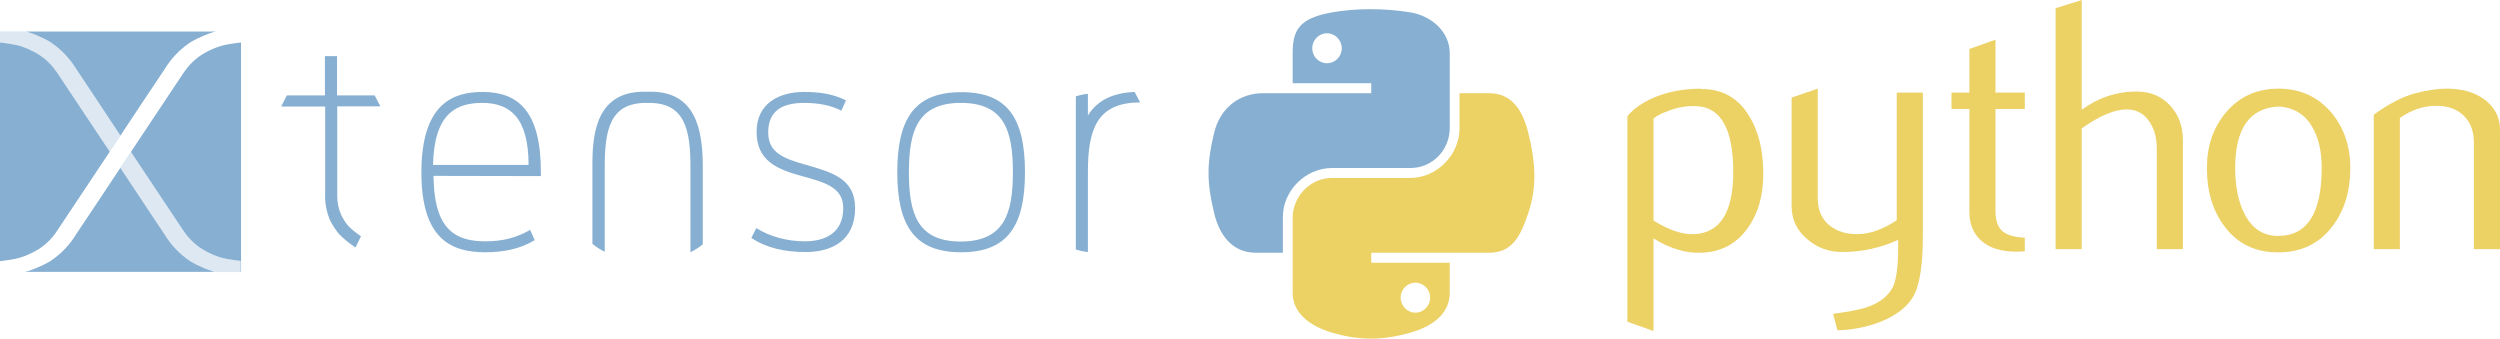
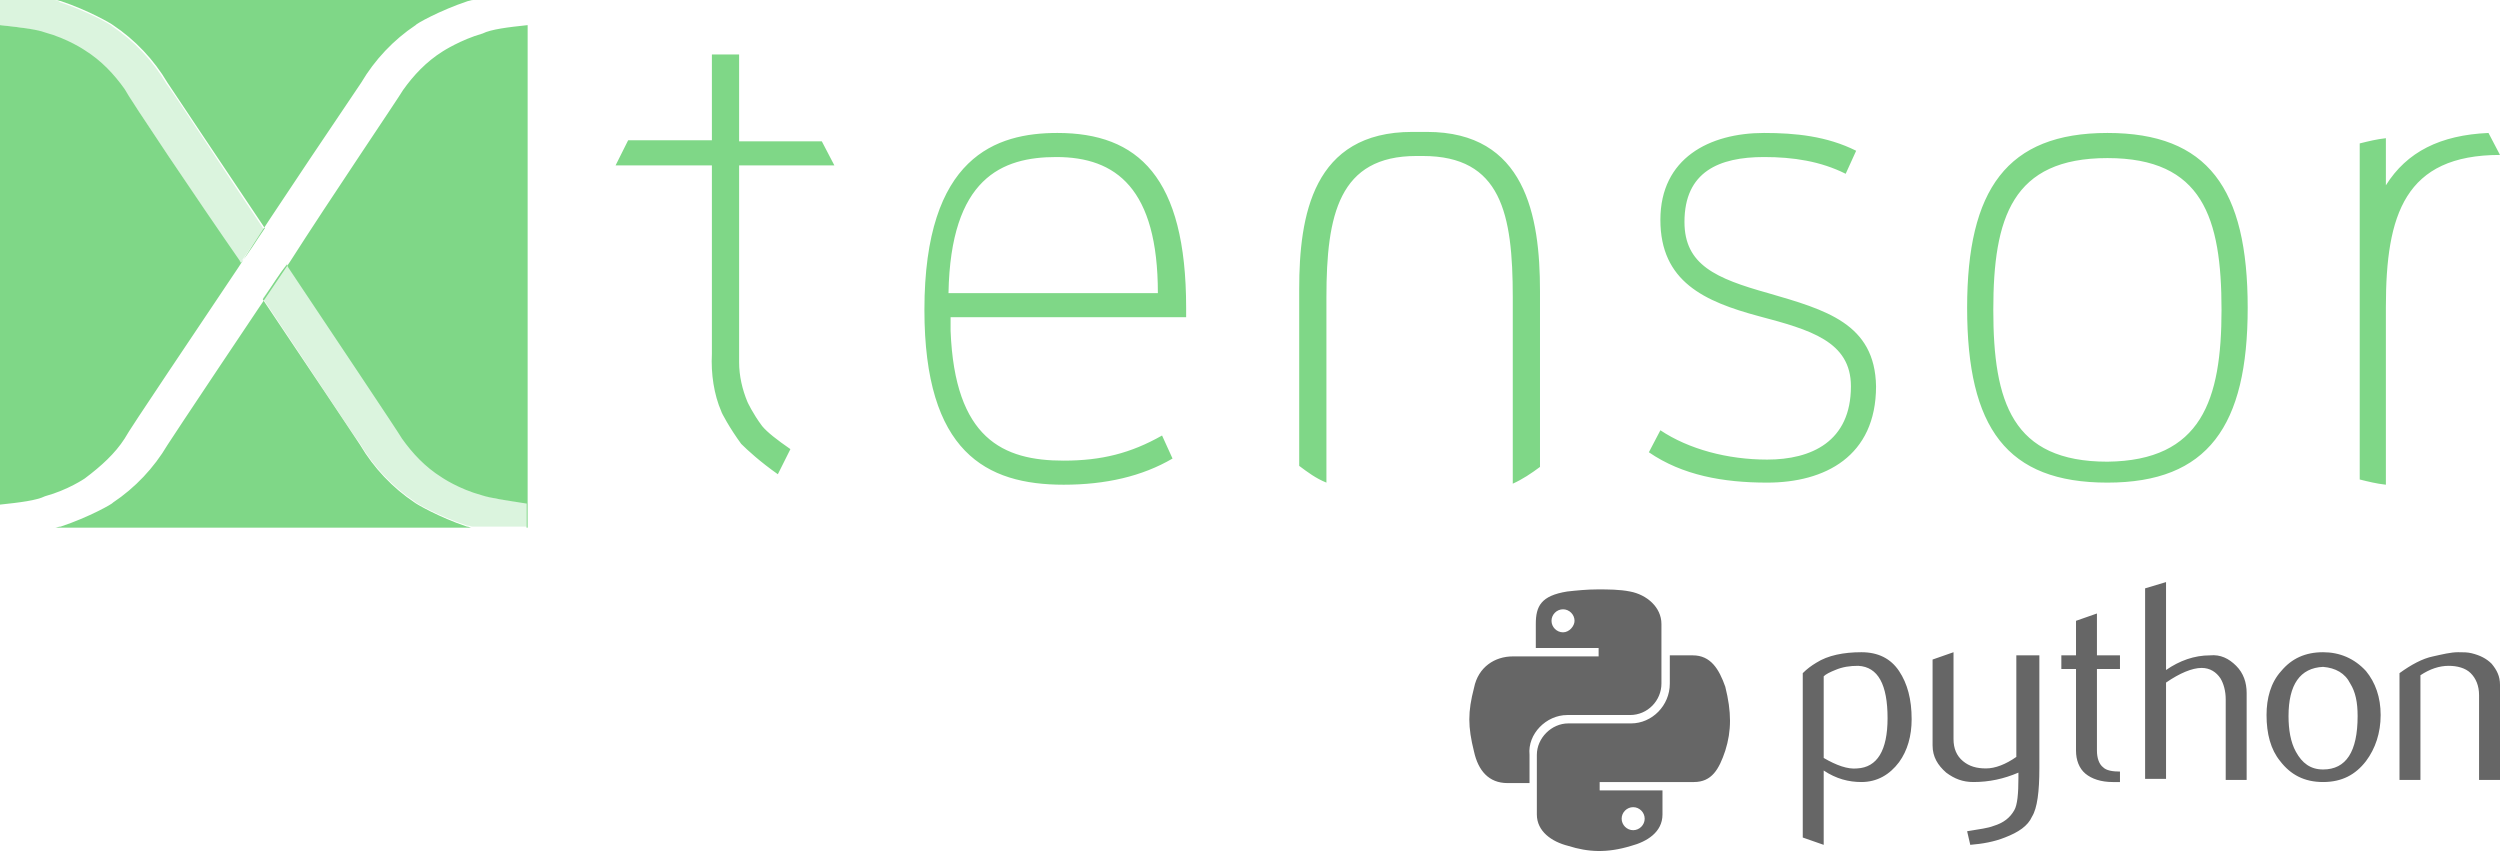
- <svg xmlns="http://www.w3.org/2000/svg" xmlns:xlink="http://www.w3.org/1999/xlink" version="1.1" id="Calque_1" x="0px" y="0px" viewBox="0 0 1096.367 148.495" xml:space="preserve" width="1096.367" height="148.495">
-   <defs id="defs11">
-     <radialGradient cx="61.519" cy="132.286" r="29.037" fx="61.519" fy="132.286" id="radialGradient1480" xlink:href="#linearGradient2795" gradientUnits="userSpaceOnUse" gradientTransform="matrix(2.2482417e-8,-0.3084284,1.355673,4.8736626e-7,412.4108,172.8244)" />
-     <linearGradient id="linearGradient2795">
-       <stop style="stop-color:#b8b8b8;stop-opacity:0.498" offset="0" id="stop2797" />
-       <stop style="stop-color:#7f7f7f;stop-opacity:0" offset="1" id="stop2799" />
-     </linearGradient>
-     <linearGradient x1="150.961" y1="192.352" x2="112.031" y2="137.273" id="linearGradient1475" xlink:href="#linearGradient4671" gradientUnits="userSpaceOnUse" gradientTransform="matrix(0.7230916,0,0,0.7300727,510.7304,-11.01198)" />
-     <linearGradient id="linearGradient4671">
-       <stop style="stop-color:#ffd43b;stop-opacity:1" offset="0" id="stop4673" />
-       <stop style="stop-color:#ffe873;stop-opacity:1" offset="1" id="stop4675" />
-     </linearGradient>
-     <linearGradient x1="26.649" y1="20.604" x2="135.665" y2="114.398" id="linearGradient1478" xlink:href="#linearGradient4689" gradientUnits="userSpaceOnUse" gradientTransform="matrix(0.7230916,0,0,0.7300727,510.7304,-11.01198)" />
-     <linearGradient id="linearGradient4689">
-       <stop style="stop-color:#5a9fd4;stop-opacity:1" offset="0" id="stop4691" />
-       <stop style="stop-color:#306998;stop-opacity:1" offset="1" id="stop4693" />
-     </linearGradient>
-   </defs>
-   <style type="text/css" id="style3">
- 	.st0{fill:#7DDB85;}
- 	.st1{fill:#D8F8D7;}
+ <svg xmlns="http://www.w3.org/2000/svg" version="1.1" id="Calque_1" x="0px" y="0px" viewBox="0 0 238.8 81.3" width="710.714" height="241.964" style="enable-background:new 0 0 238.8 81.3;">
+   <style type="text/css">
+ 	.st0{fill:#666666;}
+ 	.st1{fill:#7FD787;}
+ 	.st2{opacity:0.28;fill:#7FD787;enable-background:new    ;}
</style>
-   <path style="fill:#86afd2;fill-opacity:1" d="M 11.33 13.826 C 11.628 13.893 11.932 13.96 12.199 14.027 C 17.799 15.827 22.4 18.527 22.5 18.727 C 26.9 21.727 30.6 25.627 33.4 30.227 C 34.4 31.627 45.101 47.828 52.801 59.428 C 51.001 62.128 49.4 64.627 48.1 66.527 C 48 66.327 47.901 66.227 47.801 66.027 C 39.901 54.127 25.9 33.127 24.9 31.627 C 22.9 28.727 20.3 26.028 17 23.928 C 17 23.928 13.5 21.627 9 20.227 C 7.2 19.627 4.1 19.127 0 18.627 L 0 114.527 C 4.1 114.027 7.2 113.528 9 112.928 C 13.5 111.528 17 109.227 17 109.227 C 20.4 107.027 23 104.328 24.9 101.428 C 25.9 99.928 39.901 78.927 47.801 67.027 C 54.401 57.027 70.999 32.026 72.199 30.326 C 74.999 25.726 78.7 21.826 83.1 18.826 C 83.2 18.626 87.8 15.927 93.4 14.127 L 94.6 13.826 L 11.33 13.826 z M 105.699 18.627 C 101.599 19.127 98.499 19.627 96.699 20.227 C 91.999 21.627 88.6 23.928 88.6 23.928 C 85.3 26.028 82.699 28.727 80.699 31.627 C 79.699 33.127 65.701 54.127 57.801 66.027 C 51.201 76.027 34.6 101.027 33.4 102.727 C 30.6 107.327 26.9 111.227 22.5 114.227 C 22.4 114.427 17.799 117.128 12.199 118.928 L 11 119.227 L 94.199 119.227 L 93.4 119.027 C 87.8 117.227 83.2 114.526 83.1 114.326 C 78.7 111.326 74.999 107.426 72.199 102.826 C 71.199 101.426 60.501 85.227 52.801 73.627 C 54.601 70.927 56.2 68.427 57.5 66.527 C 57.6 66.727 57.699 66.827 57.699 67.027 C 65.599 78.927 79.6 99.928 80.6 101.428 C 82.6 104.328 85.2 107.027 88.5 109.127 C 88.5 109.127 92 111.426 96.5 112.826 C 98.3 113.426 101.4 113.928 105.5 114.428 L 105.5 119.227 L 105.699 119.227 L 105.699 18.627 z M 142.5 24.627 L 142.5 41.826 L 125.801 41.826 L 123.301 46.727 L 142.6 46.727 L 142.6 84.428 C 142.4 88.528 143.1 92.527 144.5 96.027 C 144.5 96.227 146.1 99.527 148.6 102.527 C 149.9 103.927 152.4 106.227 155.9 108.527 L 158.301 103.627 C 155.601 101.727 153.699 100.127 152.699 99.027 C 150.599 96.627 149.5 93.928 149.5 93.928 C 148.4 91.428 147.9 88.628 147.9 85.928 L 147.9 46.627 L 166.801 46.627 L 164.301 41.826 L 147.801 41.826 L 147.801 24.627 L 142.5 24.627 z M 282.4 40.227 C 262.5 40.227 259.801 56.927 259.801 71.627 L 259.801 106.928 C 261.401 108.328 263.299 109.428 265.199 110.428 L 265.199 73.326 C 265.199 56.726 267.601 45.127 283.301 45.127 L 284.699 45.127 C 300.299 45.127 302.801 56.726 302.801 73.326 L 302.801 110.627 C 304.701 109.627 306.599 108.527 308.199 107.127 L 308.199 71.826 C 307.999 56.926 305.1 40.227 285.4 40.227 L 282.4 40.227 z M 211.6 40.326 C 199.3 40.326 184.801 44.827 184.801 75.627 C 184.801 104.227 197.299 110.627 212.699 110.627 C 220.999 110.627 228.2 109.126 234.5 105.326 L 232.5 100.826 C 226.2 104.426 220.201 105.826 212.801 105.826 C 200.601 105.826 190.999 101.426 190.199 79.826 L 190.1 77.127 L 237.1 77.227 L 237.199 77.326 L 237.199 75.527 C 237.199 49.027 227.5 40.326 211.6 40.326 z M 352.6 40.326 C 341.8 40.326 331.801 45.226 331.801 57.826 C 331.801 70.426 340.7 74.227 351.4 77.127 C 361.5 79.927 369.801 82.027 369.801 91.227 C 369.801 102.227 361.8 105.826 353 105.826 C 345.1 105.826 337.499 103.727 331.699 100.027 L 329.5 104.326 C 336.2 108.826 344.401 110.527 353.301 110.527 C 364.901 110.527 375 105.427 375 91.227 C 375 78.527 365.2 75.626 353.6 72.326 C 343.1 69.426 336.9 66.727 336.9 58.027 C 336.9 48.027 343.799 45.127 352.699 45.127 C 358.499 45.127 364.1 46.027 369 48.527 L 371 44.027 C 365.1 41.027 358.8 40.326 352.6 40.326 z M 497.6 40.326 C 487.8 40.726 481.2 44.127 477.1 50.627 L 477.1 41.127 C 475.2 41.327 473.501 41.727 471.801 42.227 L 471.801 109.428 C 473.401 109.928 475.2 110.327 477.1 110.527 L 477.1 75.727 L 477.1 75.326 C 477.1 57.026 480.9 44.928 499.9 44.928 L 500 44.928 L 497.6 40.326 z M 421.5 40.428 C 401.4 40.428 393.5 51.627 393.5 75.527 C 393.5 99.427 401.4 110.627 421.5 110.627 C 441.6 110.627 449.5 99.427 449.5 75.527 C 449.5 51.527 441.6 40.328 421.5 40.428 z M 211.5 45.127 C 223.6 45.127 231.801 51.526 231.801 72.326 L 189.9 72.326 C 190.4 49.326 200.5 45.127 211.5 45.127 z M 421.4 45.127 C 440.4 45.127 444.199 57.227 444.199 75.527 C 444.199 93.727 440.4 105.828 421.4 105.928 C 402.4 105.928 398.6 93.827 398.6 75.527 C 398.6 57.227 402.5 45.127 421.4 45.127 z M 166.801 46.727 L 166.9 46.928 L 166.9 46.727 L 166.801 46.727 z " id="path5" />
-   <path id="path46" style="fill:#ecd164;fill-opacity:1" d="m 760.115,75.412 c 0,-18.718 -5.337,-28.328 -16.012,-28.854 -4.247,-0.2 -8.394,0.476 -12.429,2.042 -3.22,1.153 -5.387,2.293 -6.528,3.445 l 0,44.678 c 6.828,4.285 12.892,6.277 18.179,5.964 11.188,-0.739 16.789,-9.823 16.789,-27.275 z m 13.168,0.777 c 0,9.509 -2.23,17.403 -6.716,23.68 -4.999,7.104 -11.928,10.762 -20.786,10.963 -6.678,0.213 -13.556,-1.879 -20.635,-6.264 l 0,40.606 -11.451,-4.084 0,-90.133 c 1.879,-2.305 4.297,-4.285 7.229,-5.964 6.816,-3.972 15.097,-6.014 24.845,-6.114 l 0.163,0.163 c 8.908,-0.113 15.774,3.546 20.598,10.963 4.498,6.803 6.753,15.523 6.753,26.185 z" />
-   <path id="path48" style="fill:#ecd164;fill-opacity:1" d="m 843.27,102.837 c 0,12.754 -1.278,21.587 -3.834,26.499 -2.568,4.911 -7.455,8.833 -14.671,11.752 -5.851,2.305 -12.178,3.558 -18.969,3.771 l -1.892,-7.217 c 6.903,-0.94 11.765,-1.879 14.584,-2.819 5.55,-1.879 9.359,-4.761 11.451,-8.62 1.679,-3.145 2.506,-9.146 2.506,-18.029 l 0,-2.982 c -7.831,3.558 -16.037,5.325 -24.619,5.325 -5.638,0 -10.612,-1.767 -14.897,-5.325 -4.811,-3.871 -7.217,-8.783 -7.217,-14.734 l 0,-47.66 11.451,-3.922 0,47.973 c 0,5.124 1.654,9.071 4.961,11.84 3.308,2.769 7.593,4.097 12.842,3.997 5.25,-0.113 10.875,-2.142 16.851,-6.114 l 0,-55.967 11.451,0 0,62.231 z" />
-   <path id="path50" style="fill:#ecd164;fill-opacity:1" d="m 887.973,110.204 c -1.366,0.113 -2.619,0.163 -3.771,0.163 -6.477,0 -11.527,-1.541 -15.135,-4.636 -3.596,-3.095 -5.4,-7.367 -5.4,-12.817 l 0,-45.104 -7.843,0 0,-7.204 7.843,0 0,-19.132 11.439,-4.072 0,23.204 12.867,0 0,7.204 -12.867,0 0,44.791 c 0,4.297 1.153,7.342 3.458,9.121 1.98,1.466 5.124,2.305 9.409,2.518 l 0,5.964 z" />
-   <path id="path52" style="fill:#ecd164;fill-opacity:1" d="m 957.308,109.265 -11.451,0 0,-44.202 c 0,-4.498 -1.052,-8.369 -3.145,-11.602 -2.418,-3.658 -5.776,-5.488 -10.086,-5.488 -5.25,0 -11.815,2.769 -19.695,8.307 l 0,52.985 -11.451,0 0,-105.656 L 912.931,0 l 0,48.124 c 7.317,-5.325 15.31,-7.993 23.993,-7.993 6.064,0 10.975,2.042 14.734,6.114 3.771,4.072 5.651,9.146 5.651,15.21 l 0,47.81 0,0 z" />
-   <path id="path54" style="fill:#ecd164;fill-opacity:1" d="m 1018.174,73.607 c 0,-7.192 -1.366,-13.13 -4.084,-17.829 -3.232,-5.726 -8.257,-8.745 -15.047,-9.058 -12.554,0.727 -18.818,9.722 -18.818,26.962 0,7.906 1.303,14.509 3.934,19.808 3.358,6.753 8.394,10.086 15.11,9.973 12.604,-0.1 18.906,-10.048 18.906,-29.856 z m 12.541,0.075 c 0,10.236 -2.619,18.756 -7.843,25.559 -5.751,7.618 -13.694,11.439 -23.83,11.439 -10.048,0 -17.879,-3.821 -23.529,-11.439 -5.124,-6.803 -7.68,-15.323 -7.68,-25.559 0,-9.622 2.769,-17.716 8.307,-24.306 5.851,-6.991 13.544,-10.499 23.053,-10.499 9.509,0 17.252,3.508 23.216,10.499 5.538,6.59 8.307,14.684 8.307,24.306 z" />
-   <path id="path56" style="fill:#ecd164;fill-opacity:1" d="m 1096.367,109.265 -11.451,0 0,-46.708 c 0,-5.124 -1.541,-9.121 -4.623,-12.003 -3.082,-2.869 -7.192,-4.26 -12.316,-4.147 -5.438,0.1 -10.612,1.879 -15.523,5.325 l 0,57.533 -11.451,0 0,-58.949 c 6.59,-4.799 12.654,-7.931 18.192,-9.397 5.225,-1.366 9.835,-2.042 13.807,-2.042 2.719,0 5.275,0.263 7.68,0.789 4.498,1.04 8.156,2.969 10.975,5.801 3.145,3.132 4.711,6.891 4.711,11.289 l 0,52.509 z" />
-   <path id="path1948" style="fill:#86afd2;fill-opacity:1" d="m 600.593,4.031 c -5.892,0.027 -11.518,0.53 -16.469,1.406 -14.584,2.577 -17.232,7.97 -17.232,17.915 l 0,13.135 34.465,0 0,4.378 -34.465,0 -12.934,0 c -10.016,0 -18.787,6.02 -21.53,17.473 -3.164,13.128 -3.305,21.32 0,35.027 2.45,10.203 8.301,17.473 18.317,17.473 l 11.85,0 0,-15.746 c 0,-11.376 9.843,-21.41 21.53,-21.41 l 34.425,0 c 9.583,0 17.232,-7.89 17.232,-17.514 l 0,-32.818 c 0,-9.34 -7.879,-16.356 -17.232,-17.915 C 612.628,4.452 606.485,4.004 600.593,4.031 Z M 581.954,14.596 c 3.56,0 6.467,2.955 6.467,6.588 0,3.62 -2.907,6.548 -6.467,6.548 -3.573,-1e-6 -6.467,-2.927 -6.467,-6.548 0,-3.633 2.894,-6.588 6.467,-6.588 z" />
-   <path id="path1950" style="fill:#ecd164;fill-opacity:1" d="m 640.079,40.866 0,15.304 c 0,11.865 -10.059,21.852 -21.53,21.852 l -34.425,0 c -9.43,0 -17.232,8.07 -17.232,17.514 l 0,32.818 c 0,9.34 8.122,14.834 17.232,17.514 10.91,3.208 21.371,3.788 34.425,0 8.677,-2.512 17.232,-7.568 17.232,-17.514 l 0,-13.135 -34.425,0 0,-4.378 34.425,0 17.232,0 c 10.016,0 13.749,-6.987 17.232,-17.473 3.598,-10.796 3.445,-21.178 0,-35.027 -2.475,-9.971 -7.203,-17.473 -17.232,-17.473 l -12.934,0 z m -19.361,83.109 c 3.573,2e-5 6.467,2.927 6.467,6.548 0,3.633 -2.894,6.588 -6.467,6.588 -3.56,0 -6.467,-2.955 -6.467,-6.588 2e-5,-3.62 2.907,-6.548 6.467,-6.548 z" />
-   <path class="st1" d="m 57.5,66.527 c -1.3,1.9 -2.9,4.4 -4.7,7.1 7.7,11.6 18.4,27.8 19.4,29.2 2.8,4.6 6.5,8.5 10.9,11.5 0.1,0.2 4.7,2.9 10.3,4.7 0.4,0.1 0.8,0.2 1.2,0.3 l 10.9,0 0,-4.9 c -4.1,-0.5 -7.2,-1 -9,-1.6 -4.5,-1.4 -8,-3.7 -8,-3.7 -3.3,-2.1 -5.9,-4.8 -7.9,-7.7 -1,-1.5 -15,-22.5 -22.9,-34.4 l 0,0 c 0,-0.2 -0.1,-0.3 -0.2,-0.5 m -46.6,-52.8 -10.9,0 0,4.9 c 4.1,0.5 7.2,1 9,1.6 4.5,1.4 8,3.7 8,3.7 3.3,2.1 5.9,4.8 7.9,7.7 1,1.5 15,22.5 22.9,34.4 l 0,0 c 0.1,0.2 0.2,0.3 0.3,0.5 1.3,-1.9 2.9,-4.4 4.7,-7.1 -7.7,-11.6 -18.4,-27.8 -19.4,-29.2 -2.8,-4.6 -6.5,-8.5 -10.9,-11.5 -0.1,-0.2 -4.7,-2.9 -10.3,-4.7 -0.4,-0.1 -0.8,-0.2 -1.3,-0.3" id="path7-3" style="fill:#86afd2;fill-opacity:0.278" />
+   <g>
+     <path class="st0" d="M177.8,62.3L177.8,62.3c-1.7,0-3.2,0.3-4.3,1c-0.5,0.3-0.9,0.6-1.3,1v15.7l2,0.7v-7.1c1.2,0.8,2.4,1.1,3.6,1.1   c1.5,0,2.7-0.7,3.6-1.9c0.8-1.1,1.2-2.5,1.2-4.1h0c0-1.9-0.4-3.4-1.2-4.6C180.6,62.9,179.4,62.3,177.8,62.3z M177.4,73.4   c-0.9,0.1-2-0.3-3.2-1v-7.8c0.2-0.2,0.6-0.4,1.1-0.6c0.7-0.3,1.4-0.4,2.2-0.4c1.9,0.1,2.8,1.8,2.8,5   C180.3,71.7,179.3,73.3,177.4,73.4z M192.8,62.6h2v10.8c0,2.2-0.2,3.8-0.7,4.6c-0.4,0.9-1.3,1.5-2.6,2c-1,0.4-2.1,0.6-3.3,0.7   l-0.3-1.3c1.2-0.2,2-0.3,2.5-0.5c1-0.3,1.6-0.8,2-1.5c0.3-0.5,0.4-1.6,0.4-3.1v-0.5c-1.4,0.6-2.8,0.9-4.3,0.9c-1,0-1.8-0.3-2.6-0.9   c-0.8-0.7-1.3-1.5-1.3-2.6V63l2-0.7v8.3c0,0.9,0.3,1.6,0.9,2.1c0.6,0.5,1.3,0.7,2.2,0.7c0.9,0,1.9-0.4,2.9-1.1V62.6z M200.3,62.6   h2.2v1.3h-2.2v7.8c0,0.7,0.2,1.3,0.6,1.6c0.3,0.3,0.9,0.4,1.6,0.4v1c-0.2,0-0.5,0-0.7,0c-1.1,0-2-0.3-2.6-0.8   c-0.6-0.5-0.9-1.3-0.9-2.2v-7.8h-1.4v-1.3h1.4v-3.3l2-0.7V62.6z M213.6,63.6c0.7,0.7,1,1.6,1,2.6v8.3h-2v-7.7c0-0.8-0.2-1.5-0.5-2   c-0.4-0.6-1-1-1.8-1c-0.9,0-2.1,0.5-3.4,1.4v9.2h-2V56.2l2-0.6v8.4c1.3-0.9,2.7-1.4,4.2-1.4C212.1,62.5,212.9,62.9,213.6,63.6z    M221.9,62.3c-1.7,0-3,0.6-4,1.8c-1,1.1-1.4,2.6-1.4,4.2c0,1.8,0.4,3.3,1.3,4.4c1,1.3,2.3,2,4.1,2c1.8,0,3.1-0.7,4.1-2   c0.9-1.2,1.4-2.7,1.4-4.4c0-1.7-0.5-3.1-1.4-4.2C224.9,62.9,223.5,62.3,221.9,62.3z M221.9,73.5c-1.2,0-2-0.6-2.6-1.7   c-0.5-0.9-0.7-2.1-0.7-3.4c0-3,1.1-4.6,3.3-4.7c1.2,0.1,2.1,0.6,2.6,1.6c0.5,0.8,0.7,1.8,0.7,3.1C225.2,71.8,224.1,73.5,221.9,73.5   z M238.8,65.4v9.1h-2v-8.1c0-0.9-0.3-1.6-0.8-2.1c-0.5-0.5-1.3-0.7-2.1-0.7c-0.9,0-1.8,0.3-2.7,0.9v10h-2V64.3   c1.1-0.8,2.2-1.4,3.2-1.6c0.9-0.2,1.7-0.4,2.4-0.4c0.5,0,0.9,0,1.3,0.1c0.8,0.2,1.4,0.5,1.9,1C238.5,64,238.8,64.6,238.8,65.4z    M149.7,68.3h6c1.7,0,3-1.4,3-3v-5.7c0-1.6-1.4-2.8-3-3.1c-1-0.2-2.1-0.2-3.1-0.2s-2,0.1-2.9,0.2c-2.5,0.4-3,1.4-3,3.1v2.3h6v0.8   h-6h-2.2c-1.7,0-3.3,1-3.7,3c-0.6,2.3-0.6,3.7,0,6.1c0.4,1.8,1.4,3,3.2,3h2.1v-2.7C145.9,70.1,147.7,68.3,149.7,68.3z M149.3,60.4   c-0.6,0-1.1-0.5-1.1-1.1c0-0.6,0.5-1.1,1.1-1.1c0.6,0,1.1,0.5,1.1,1.1C150.4,59.8,149.9,60.4,149.3,60.4z M161.7,62.6h-2.2v2.7   c0,2.1-1.7,3.8-3.7,3.8h-6c-1.6,0-3,1.4-3,3v5.7c0,1.6,1.4,2.6,3,3c1.9,0.6,3.7,0.7,6,0c1.5-0.4,3-1.3,3-3v-2.3h-6v-0.8h6h3   c1.7,0,2.4-1.2,3-3c0.6-1.9,0.6-3.7,0-6.1C164.2,63.9,163.4,62.6,161.7,62.6z M156,77.1c0.6,0,1.1,0.5,1.1,1.1   c0,0.6-0.5,1.1-1.1,1.1c-0.6,0-1.1-0.5-1.1-1.1C154.9,77.6,155.4,77.1,156,77.1z" />
+     <g>
+       <path class="st1" d="M79.7,15.9L79.7,15.9L79.7,15.9L79.7,15.9z M71.4,38.4c-0.5-1.2-0.8-2.5-0.8-3.8c0-0.9,0-18.8,0-18.8h9.1    l-1.2-2.3h-7.9V5.2h-2.6v8.2h-8l-1.2,2.4h9.2c0,0,0,17.1,0,18c-0.1,1.9,0.2,3.9,0.9,5.5c0,0.1,0.8,1.6,1.9,3.1    c0.6,0.6,1.8,1.7,3.5,2.9l1.2-2.4c-1.3-0.9-2.2-1.6-2.7-2.2C71.9,39.5,71.4,38.4,71.4,38.4z M42.3,4.9c-1.6,1-2.8,2.3-3.8,3.7    C38.1,9.3,31.4,19.2,27.7,25C24.5,29.7,16.5,41.7,16,42.5c-1.3,2.2-3.1,4.1-5.2,5.5c0,0.1-2.3,1.4-5,2.3c-0.2,0-0.4,0.1-0.5,0.1    H45c-0.1,0-0.2-0.1-0.4-0.1c-2.7-0.9-4.9-2.2-5-2.3c-2.1-1.4-3.9-3.3-5.2-5.5c-0.4-0.6-5.6-8.4-9.3-13.9c0.9-1.3,1.6-2.5,2.3-3.3    c0,0.1,0.1,0.1,0.1,0.2c3.8,5.7,10.5,15.7,10.9,16.4c1,1.4,2.2,2.7,3.8,3.7c0,0,1.6,1.1,3.8,1.7c0.9,0.3,2.4,0.5,4.3,0.8v2.3h0.1    V2.4c-1.9,0.2-3.5,0.4-4.3,0.8C44,3.8,42.3,4.9,42.3,4.9z M11.9,41.9c0.4-0.8,7.1-10.7,10.9-16.4c3.1-4.9,11.1-16.7,11.7-17.6    c1.3-2.2,3.1-4.1,5.2-5.5c0-0.1,2.3-1.4,5-2.3C44.8,0.1,45,0,45.2,0H5.4c0.1,0,0.3,0.1,0.4,0.1c2.7,0.9,4.9,2.2,5,2.3    c2.1,1.4,3.9,3.3,5.2,5.5c0.4,0.6,5.6,8.4,9.3,13.9c-0.9,1.3-1.6,2.5-2.3,3.3c0-0.1-0.1-0.1-0.1-0.2C19,19.3,12.3,9.3,11.9,8.5    c-1-1.4-2.2-2.7-3.8-3.7c0,0-1.6-1.1-3.8-1.7C3.5,2.8,1.9,2.6,0,2.4v45.8c1.9-0.2,3.5-0.4,4.3-0.8c2.2-0.6,3.8-1.7,3.8-1.7    C9.7,44.5,11,43.3,11.9,41.9z M201.3,12.7c-9.6,0-13.4,5.4-13.4,16.7c0,11.5,3.8,16.7,13.4,16.7c9.6,0,13.4-5.4,13.4-16.7    C214.7,18,210.9,12.7,201.3,12.7z M201.3,44.1c-9.1,0-10.9-5.7-10.9-14.5s1.8-14.5,10.9-14.5c9.1,0,10.9,5.7,10.9,14.5    C212.2,38.2,210.3,44,201.3,44.1z M237.7,12.7c-4.6,0.2-7.8,1.8-9.8,5v-4.5c-0.9,0.1-1.7,0.3-2.5,0.5v32.1    c0.8,0.2,1.6,0.4,2.5,0.5v-17c0-8.8,1.8-14.5,10.9-14.5l0,0L237.7,12.7z M101,12.7c-5.8,0-12.7,2.2-12.7,16.9    c0,13.6,5.9,16.7,13.3,16.7c4,0,7.5-0.8,10.4-2.5l-1-2.2c-3,1.7-5.8,2.4-9.4,2.4c-5.8,0-10.4-2.1-10.8-12.4v-1.3h22.5l0,0v-0.9    C113.3,16.9,108.7,12.7,101,12.7z M90.6,28c0.2-11,5.1-13,10.3-13c5.7,0,9.7,3,9.7,13H90.6z M136.3,12.6h-1.4    c-9.5,0-10.8,8-10.8,15v16.9c0.8,0.6,1.6,1.2,2.6,1.6V28.4c0-7.9,1.2-13.5,8.6-13.5h0.6c7.5,0,8.6,5.5,8.6,13.5v17.8    c0.9-0.4,1.8-1,2.6-1.6V27.8C147.1,20.6,145.7,12.6,136.3,12.6z M168.9,28c-5-1.4-8-2.7-8-6.8c0-4.8,3.3-6.2,7.6-6.2    c2.8,0,5.4,0.4,7.8,1.6l1-2.2c-2.8-1.4-5.8-1.7-8.8-1.7c-5.2,0-9.9,2.4-9.9,8.3s4.2,7.8,9.4,9.2c4.9,1.3,8.8,2.4,8.8,6.7    c0,5.3-3.8,7-8,7c-3.8,0-7.5-1-10.2-2.8l-1.1,2.1c3.2,2.2,7.1,2.9,11.3,2.9c5.5,0,10.4-2.5,10.4-9.2    C179.1,30.9,174.4,29.6,168.9,28z" />
+       <path class="st2" d="M27.4,25.2c-0.6,0.9-1.4,2.1-2.3,3.3c3.7,5.5,8.8,13.3,9.3,13.9c1.3,2.2,3.1,4.1,5.2,5.5c0,0.1,2.3,1.4,5,2.3    c0.2,0,0.4,0.1,0.5,0.1h5.2V48c-1.9-0.2-3.5-0.4-4.3-0.8c-2.2-0.6-3.8-1.7-3.8-1.7c-1.6-1-2.8-2.3-3.8-3.7    c-0.4-0.8-7.1-10.7-10.9-16.4l0,0C27.5,25.4,27.5,25.3,27.4,25.2 M5.2,0H0v2.4c1.9,0.2,3.5,0.4,4.3,0.8c2.2,0.6,3.8,1.7,3.8,1.7    c1.6,1,2.8,2.3,3.8,3.7C12.3,9.3,19,19.2,22.8,25l0,0c0,0.1,0.1,0.1,0.1,0.2c0.6-0.9,1.4-2.1,2.3-3.3c-3.7-5.5-8.8-13.3-9.3-13.9    c-1.3-2.2-3.1-4.1-5.2-5.5c0-0.1-2.3-1.4-5-2.3C5.6,0.1,5.4,0,5.2,0" />
+     </g>
+   </g>
</svg>
